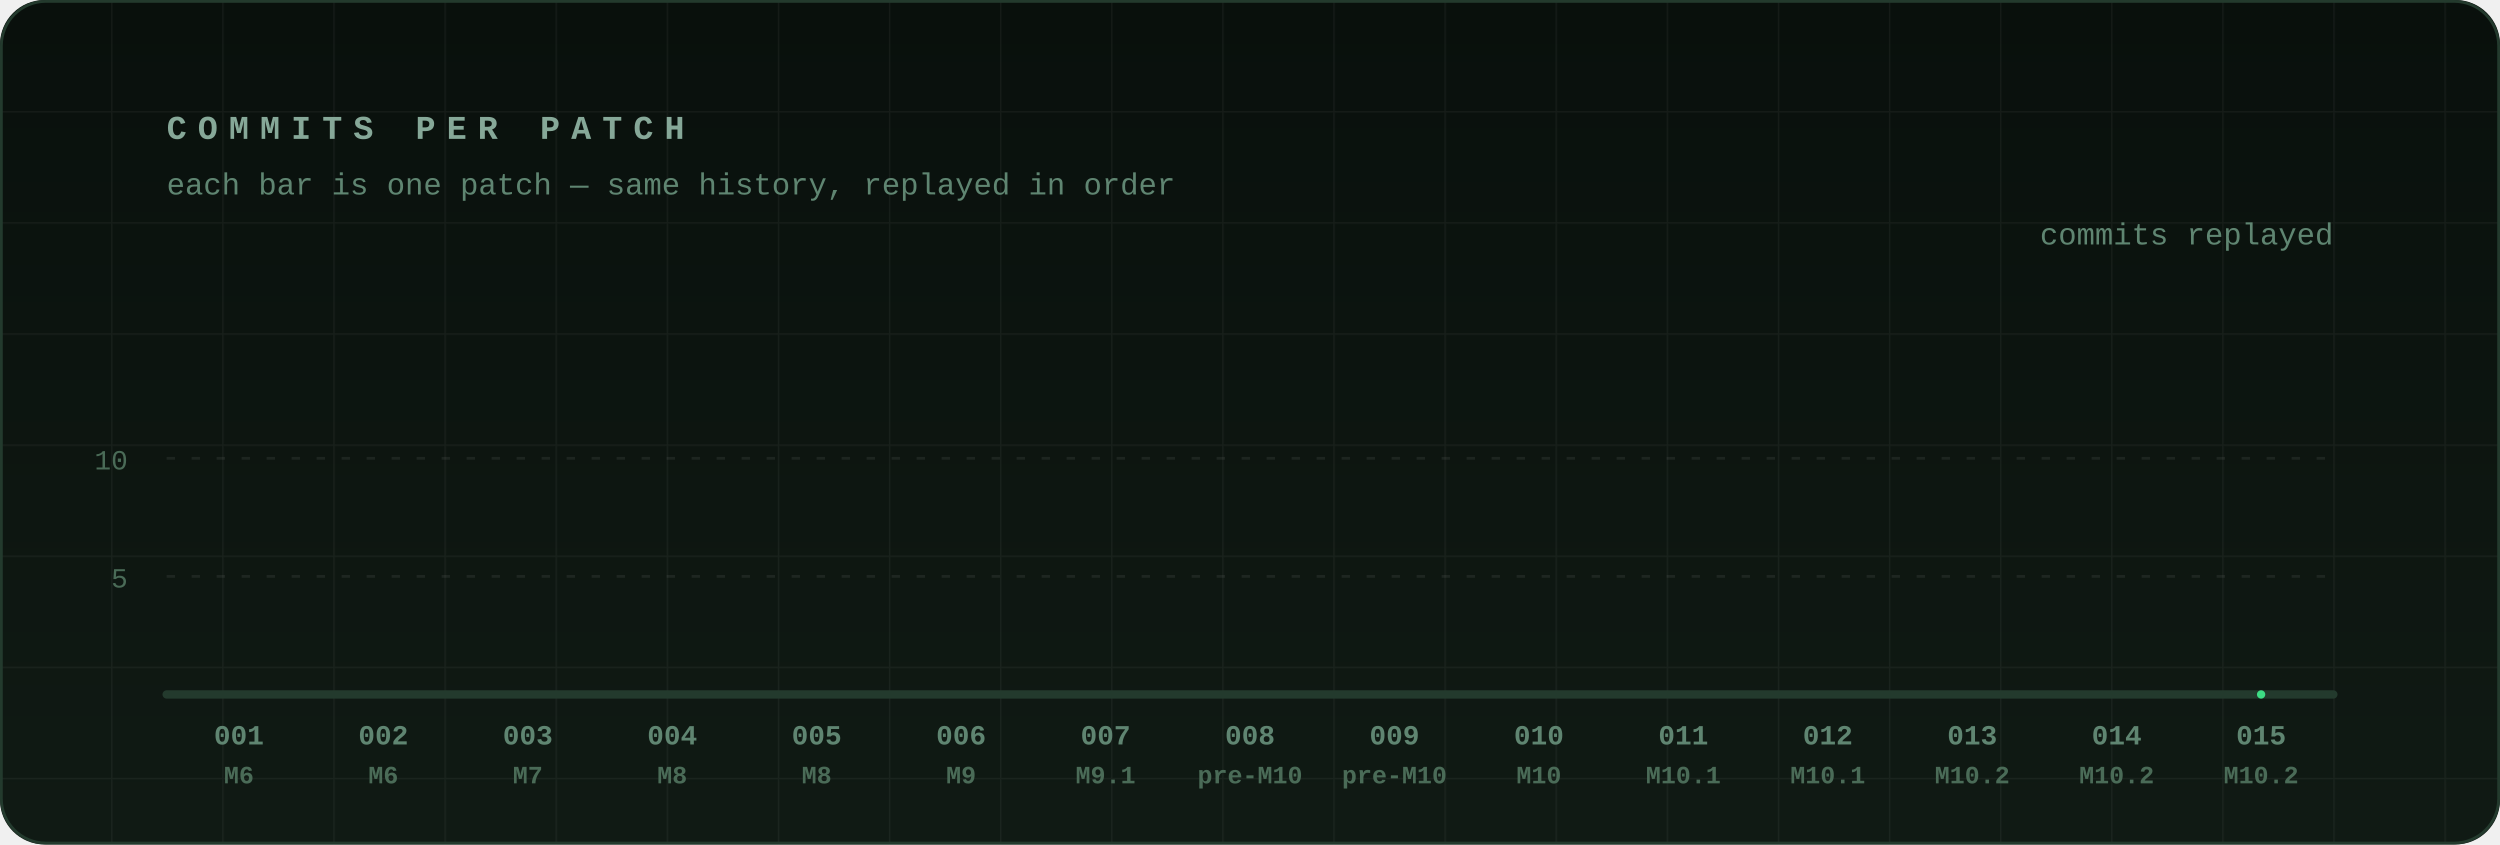
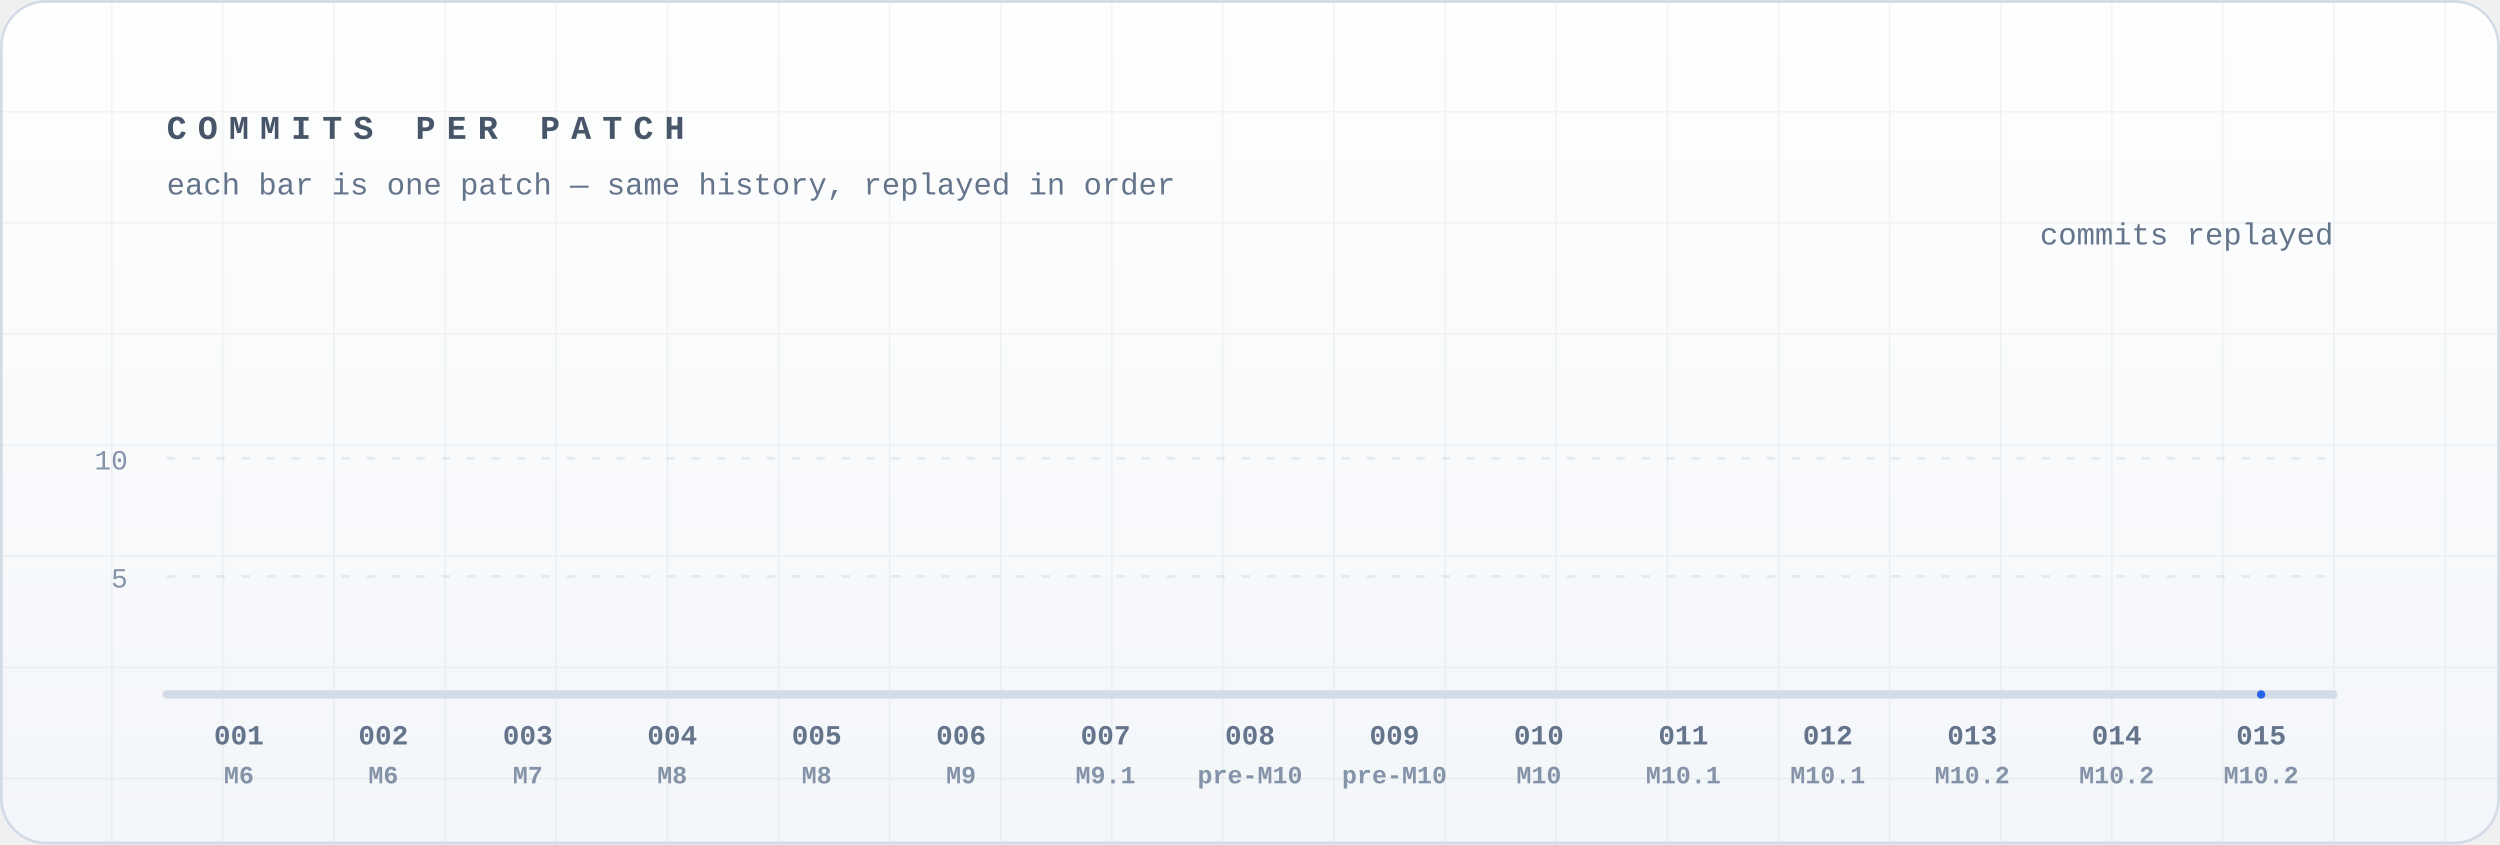
<svg xmlns="http://www.w3.org/2000/svg" viewBox="0 0 900 304" width="900" height="304" role="img">
-   <style>.lab{font:700 12px ui-monospace,SFMono-Regular,Menlo,Consolas,'Liberation Mono','DejaVu Sans Mono',monospace;text-anchor:middle;fill:#bbf7d0;opacity:0}.pid{font:600 10px ui-monospace,SFMono-Regular,Menlo,Consolas,'Liberation Mono','DejaVu Sans Mono',monospace;text-anchor:middle;fill:#5f8571}.mil{font:600 9px ui-monospace,SFMono-Regular,Menlo,Consolas,'Liberation Mono','DejaVu Sans Mono',monospace;text-anchor:middle;fill:#4a6b57}.bar{transform-box:fill-box;transform-origin:center bottom;transform:scaleY(0)}.tot{opacity:0;font:900 40px Impact,'Arial Black','Helvetica Neue',Arial,sans-serif;text-anchor:end}.grid{animation:drift 7s linear infinite}@keyframes drift{to{transform:translate(40px,40px)}}@keyframes fade{0%{opacity:1}86.667%{opacity:1}91.667%{opacity:0}100%{opacity:0}}.fade{animation:fade 12s linear infinite}@keyframes g0{0%{transform:scaleY(0)}5%{transform:scaleY(0);animation-timing-function:cubic-bezier(.2,.8,.2,1)}9.583%{transform:scaleY(1)}100%{transform:scaleY(1)}}.g0{animation:g0 12s linear infinite}@keyframes v0{0%{opacity:0}9.581%{opacity:0}9.583%{opacity:1}100%{opacity:1}}.v0{animation:v0 12s linear infinite}@keyframes g1{0%{transform:scaleY(0)}7.5%{transform:scaleY(0);animation-timing-function:cubic-bezier(.2,.8,.2,1)}12.083%{transform:scaleY(1)}100%{transform:scaleY(1)}}.g1{animation:g1 12s linear infinite}@keyframes v1{0%{opacity:0}12.081%{opacity:0}12.083%{opacity:1}100%{opacity:1}}.v1{animation:v1 12s linear infinite}@keyframes g2{0%{transform:scaleY(0)}10%{transform:scaleY(0);animation-timing-function:cubic-bezier(.2,.8,.2,1)}14.583%{transform:scaleY(1)}100%{transform:scaleY(1)}}.g2{animation:g2 12s linear infinite}@keyframes v2{0%{opacity:0}14.581%{opacity:0}14.583%{opacity:1}100%{opacity:1}}.v2{animation:v2 12s linear infinite}@keyframes g3{0%{transform:scaleY(0)}12.5%{transform:scaleY(0);animation-timing-function:cubic-bezier(.2,.8,.2,1)}17.083%{transform:scaleY(1)}100%{transform:scaleY(1)}}.g3{animation:g3 12s linear infinite}@keyframes v3{0%{opacity:0}17.081%{opacity:0}17.083%{opacity:1}100%{opacity:1}}.v3{animation:v3 12s linear infinite}@keyframes g4{0%{transform:scaleY(0)}15%{transform:scaleY(0);animation-timing-function:cubic-bezier(.2,.8,.2,1)}19.583%{transform:scaleY(1)}100%{transform:scaleY(1)}}.g4{animation:g4 12s linear infinite}@keyframes v4{0%{opacity:0}19.581%{opacity:0}19.583%{opacity:1}100%{opacity:1}}.v4{animation:v4 12s linear infinite}@keyframes g5{0%{transform:scaleY(0)}17.5%{transform:scaleY(0);animation-timing-function:cubic-bezier(.2,.8,.2,1)}22.083%{transform:scaleY(1)}100%{transform:scaleY(1)}}.g5{animation:g5 12s linear infinite}@keyframes v5{0%{opacity:0}22.081%{opacity:0}22.083%{opacity:1}100%{opacity:1}}.v5{animation:v5 12s linear infinite}@keyframes g6{0%{transform:scaleY(0)}20%{transform:scaleY(0);animation-timing-function:cubic-bezier(.2,.8,.2,1)}24.583%{transform:scaleY(1)}100%{transform:scaleY(1)}}.g6{animation:g6 12s linear infinite}@keyframes v6{0%{opacity:0}24.581%{opacity:0}24.583%{opacity:1}100%{opacity:1}}.v6{animation:v6 12s linear infinite}@keyframes g7{0%{transform:scaleY(0)}22.5%{transform:scaleY(0);animation-timing-function:cubic-bezier(.2,.8,.2,1)}27.083%{transform:scaleY(1)}100%{transform:scaleY(1)}}.g7{animation:g7 12s linear infinite}@keyframes v7{0%{opacity:0}27.081%{opacity:0}27.083%{opacity:1}100%{opacity:1}}.v7{animation:v7 12s linear infinite}@keyframes g8{0%{transform:scaleY(0)}25%{transform:scaleY(0);animation-timing-function:cubic-bezier(.2,.8,.2,1)}29.583%{transform:scaleY(1)}100%{transform:scaleY(1)}}.g8{animation:g8 12s linear infinite}@keyframes v8{0%{opacity:0}29.581%{opacity:0}29.583%{opacity:1}100%{opacity:1}}.v8{animation:v8 12s linear infinite}@keyframes g9{0%{transform:scaleY(0)}27.5%{transform:scaleY(0);animation-timing-function:cubic-bezier(.2,.8,.2,1)}32.083%{transform:scaleY(1)}100%{transform:scaleY(1)}}.g9{animation:g9 12s linear infinite}@keyframes v9{0%{opacity:0}32.081%{opacity:0}32.083%{opacity:1}100%{opacity:1}}.v9{animation:v9 12s linear infinite}@keyframes g10{0%{transform:scaleY(0)}30%{transform:scaleY(0);animation-timing-function:cubic-bezier(.2,.8,.2,1)}34.583%{transform:scaleY(1)}100%{transform:scaleY(1)}}.g10{animation:g10 12s linear infinite}@keyframes v10{0%{opacity:0}34.581%{opacity:0}34.583%{opacity:1}100%{opacity:1}}.v10{animation:v10 12s linear infinite}@keyframes g11{0%{transform:scaleY(0)}32.5%{transform:scaleY(0);animation-timing-function:cubic-bezier(.2,.8,.2,1)}37.083%{transform:scaleY(1)}100%{transform:scaleY(1)}}.g11{animation:g11 12s linear infinite}@keyframes v11{0%{opacity:0}37.081%{opacity:0}37.083%{opacity:1}100%{opacity:1}}.v11{animation:v11 12s linear infinite}@keyframes g12{0%{transform:scaleY(0)}35%{transform:scaleY(0);animation-timing-function:cubic-bezier(.2,.8,.2,1)}39.583%{transform:scaleY(1)}100%{transform:scaleY(1)}}.g12{animation:g12 12s linear infinite}@keyframes v12{0%{opacity:0}39.581%{opacity:0}39.583%{opacity:1}100%{opacity:1}}.v12{animation:v12 12s linear infinite}@keyframes g13{0%{transform:scaleY(0)}37.5%{transform:scaleY(0);animation-timing-function:cubic-bezier(.2,.8,.2,1)}42.083%{transform:scaleY(1)}100%{transform:scaleY(1)}}.g13{animation:g13 12s linear infinite}@keyframes v13{0%{opacity:0}42.081%{opacity:0}42.083%{opacity:1}100%{opacity:1}}.v13{animation:v13 12s linear infinite}@keyframes g14{0%{transform:scaleY(0)}40%{transform:scaleY(0);animation-timing-function:cubic-bezier(.2,.8,.2,1)}44.583%{transform:scaleY(1)}100%{transform:scaleY(1)}}.g14{animation:g14 12s linear infinite}@keyframes v14{0%{opacity:0}44.581%{opacity:0}44.583%{opacity:1}100%{opacity:1}}.v14{animation:v14 12s linear infinite}@keyframes t0{0%{opacity:1}9.581%{opacity:1}9.583%{opacity:0}100%{opacity:0}}.t0{animation:t0 12s linear infinite}@keyframes t1{0%{opacity:0}9.581%{opacity:0}9.583%{opacity:1}12.081%{opacity:1}12.083%{opacity:0}100%{opacity:0}}.t1{animation:t1 12s linear infinite}@keyframes t2{0%{opacity:0}12.081%{opacity:0}12.083%{opacity:1}14.581%{opacity:1}14.583%{opacity:0}100%{opacity:0}}.t2{animation:t2 12s linear infinite}@keyframes t3{0%{opacity:0}14.581%{opacity:0}14.583%{opacity:1}17.081%{opacity:1}17.083%{opacity:0}100%{opacity:0}}.t3{animation:t3 12s linear infinite}@keyframes t4{0%{opacity:0}17.081%{opacity:0}17.083%{opacity:1}19.581%{opacity:1}19.583%{opacity:0}100%{opacity:0}}.t4{animation:t4 12s linear infinite}@keyframes t5{0%{opacity:0}19.581%{opacity:0}19.583%{opacity:1}22.081%{opacity:1}22.083%{opacity:0}100%{opacity:0}}.t5{animation:t5 12s linear infinite}@keyframes t6{0%{opacity:0}22.081%{opacity:0}22.083%{opacity:1}24.581%{opacity:1}24.583%{opacity:0}100%{opacity:0}}.t6{animation:t6 12s linear infinite}@keyframes t7{0%{opacity:0}24.581%{opacity:0}24.583%{opacity:1}27.081%{opacity:1}27.083%{opacity:0}100%{opacity:0}}.t7{animation:t7 12s linear infinite}@keyframes t8{0%{opacity:0}27.081%{opacity:0}27.083%{opacity:1}29.581%{opacity:1}29.583%{opacity:0}100%{opacity:0}}.t8{animation:t8 12s linear infinite}@keyframes t9{0%{opacity:0}29.581%{opacity:0}29.583%{opacity:1}32.081%{opacity:1}32.083%{opacity:0}100%{opacity:0}}.t9{animation:t9 12s linear infinite}@keyframes t10{0%{opacity:0}32.081%{opacity:0}32.083%{opacity:1}34.581%{opacity:1}34.583%{opacity:0}100%{opacity:0}}.t10{animation:t10 12s linear infinite}@keyframes t11{0%{opacity:0}34.581%{opacity:0}34.583%{opacity:1}37.081%{opacity:1}37.083%{opacity:0}100%{opacity:0}}.t11{animation:t11 12s linear infinite}@keyframes t12{0%{opacity:0}37.081%{opacity:0}37.083%{opacity:1}39.581%{opacity:1}39.583%{opacity:0}100%{opacity:0}}.t12{animation:t12 12s linear infinite}@keyframes t13{0%{opacity:0}39.581%{opacity:0}39.583%{opacity:1}42.081%{opacity:1}42.083%{opacity:0}100%{opacity:0}}.t13{animation:t13 12s linear infinite}@keyframes t14{0%{opacity:0}42.081%{opacity:0}42.083%{opacity:1}44.581%{opacity:1}44.583%{opacity:0}100%{opacity:0}}.t14{animation:t14 12s linear infinite}@keyframes t15{0%{opacity:0}44.581%{opacity:0}44.583%{opacity:1}100%{opacity:1}}.t15{animation:t15 12s linear infinite}@keyframes prog{0%{stroke-dashoffset:728}5%{stroke-dashoffset:728}40%{stroke-dashoffset:0}100%{stroke-dashoffset:0}}.prog{stroke-dasharray:728 728;stroke-dashoffset:728;animation:prog 12s linear infinite}@keyframes pk{0%{transform:translateX(0);opacity:0}4.998%{transform:translateX(0);opacity:0}5%{transform:translateX(0);opacity:1}40%{transform:translateX(728px);opacity:1}43.333%{transform:translateX(728px);opacity:0}100%{transform:translateX(728px);opacity:0}}.pk{opacity:0;animation:pk 12s linear infinite}@media (prefers-reduced-motion:reduce){*{animation:none!important}.bar{transform:none}.lab{opacity:1}.tot{opacity:0}.totL{opacity:1}.pk{display:none}.prog{stroke-dashoffset:0}.fade{opacity:1}}</style>
+   <style>.lab{font:700 12px ui-monospace,SFMono-Regular,Menlo,Consolas,'Liberation Mono','DejaVu Sans Mono',monospace;text-anchor:middle;fill:#1d4ed8;opacity:0}.pid{font:600 10px ui-monospace,SFMono-Regular,Menlo,Consolas,'Liberation Mono','DejaVu Sans Mono',monospace;text-anchor:middle;fill:#64748b}.mil{font:600 9px ui-monospace,SFMono-Regular,Menlo,Consolas,'Liberation Mono','DejaVu Sans Mono',monospace;text-anchor:middle;fill:#8493a8}.bar{transform-box:fill-box;transform-origin:center bottom;transform:scaleY(0)}.tot{opacity:0;font:900 40px Impact,'Arial Black','Helvetica Neue',Arial,sans-serif;text-anchor:end}.grid{animation:drift 7s linear infinite}@keyframes drift{to{transform:translate(40px,40px)}}@keyframes fade{0%{opacity:1}86.667%{opacity:1}91.667%{opacity:0}100%{opacity:0}}.fade{animation:fade 12s linear infinite}@keyframes g0{0%{transform:scaleY(0)}5%{transform:scaleY(0);animation-timing-function:cubic-bezier(.2,.8,.2,1)}9.583%{transform:scaleY(1)}100%{transform:scaleY(1)}}.g0{animation:g0 12s linear infinite}@keyframes v0{0%{opacity:0}9.581%{opacity:0}9.583%{opacity:1}100%{opacity:1}}.v0{animation:v0 12s linear infinite}@keyframes g1{0%{transform:scaleY(0)}7.5%{transform:scaleY(0);animation-timing-function:cubic-bezier(.2,.8,.2,1)}12.083%{transform:scaleY(1)}100%{transform:scaleY(1)}}.g1{animation:g1 12s linear infinite}@keyframes v1{0%{opacity:0}12.081%{opacity:0}12.083%{opacity:1}100%{opacity:1}}.v1{animation:v1 12s linear infinite}@keyframes g2{0%{transform:scaleY(0)}10%{transform:scaleY(0);animation-timing-function:cubic-bezier(.2,.8,.2,1)}14.583%{transform:scaleY(1)}100%{transform:scaleY(1)}}.g2{animation:g2 12s linear infinite}@keyframes v2{0%{opacity:0}14.581%{opacity:0}14.583%{opacity:1}100%{opacity:1}}.v2{animation:v2 12s linear infinite}@keyframes g3{0%{transform:scaleY(0)}12.5%{transform:scaleY(0);animation-timing-function:cubic-bezier(.2,.8,.2,1)}17.083%{transform:scaleY(1)}100%{transform:scaleY(1)}}.g3{animation:g3 12s linear infinite}@keyframes v3{0%{opacity:0}17.081%{opacity:0}17.083%{opacity:1}100%{opacity:1}}.v3{animation:v3 12s linear infinite}@keyframes g4{0%{transform:scaleY(0)}15%{transform:scaleY(0);animation-timing-function:cubic-bezier(.2,.8,.2,1)}19.583%{transform:scaleY(1)}100%{transform:scaleY(1)}}.g4{animation:g4 12s linear infinite}@keyframes v4{0%{opacity:0}19.581%{opacity:0}19.583%{opacity:1}100%{opacity:1}}.v4{animation:v4 12s linear infinite}@keyframes g5{0%{transform:scaleY(0)}17.5%{transform:scaleY(0);animation-timing-function:cubic-bezier(.2,.8,.2,1)}22.083%{transform:scaleY(1)}100%{transform:scaleY(1)}}.g5{animation:g5 12s linear infinite}@keyframes v5{0%{opacity:0}22.081%{opacity:0}22.083%{opacity:1}100%{opacity:1}}.v5{animation:v5 12s linear infinite}@keyframes g6{0%{transform:scaleY(0)}20%{transform:scaleY(0);animation-timing-function:cubic-bezier(.2,.8,.2,1)}24.583%{transform:scaleY(1)}100%{transform:scaleY(1)}}.g6{animation:g6 12s linear infinite}@keyframes v6{0%{opacity:0}24.581%{opacity:0}24.583%{opacity:1}100%{opacity:1}}.v6{animation:v6 12s linear infinite}@keyframes g7{0%{transform:scaleY(0)}22.5%{transform:scaleY(0);animation-timing-function:cubic-bezier(.2,.8,.2,1)}27.083%{transform:scaleY(1)}100%{transform:scaleY(1)}}.g7{animation:g7 12s linear infinite}@keyframes v7{0%{opacity:0}27.081%{opacity:0}27.083%{opacity:1}100%{opacity:1}}.v7{animation:v7 12s linear infinite}@keyframes g8{0%{transform:scaleY(0)}25%{transform:scaleY(0);animation-timing-function:cubic-bezier(.2,.8,.2,1)}29.583%{transform:scaleY(1)}100%{transform:scaleY(1)}}.g8{animation:g8 12s linear infinite}@keyframes v8{0%{opacity:0}29.581%{opacity:0}29.583%{opacity:1}100%{opacity:1}}.v8{animation:v8 12s linear infinite}@keyframes g9{0%{transform:scaleY(0)}27.5%{transform:scaleY(0);animation-timing-function:cubic-bezier(.2,.8,.2,1)}32.083%{transform:scaleY(1)}100%{transform:scaleY(1)}}.g9{animation:g9 12s linear infinite}@keyframes v9{0%{opacity:0}32.081%{opacity:0}32.083%{opacity:1}100%{opacity:1}}.v9{animation:v9 12s linear infinite}@keyframes g10{0%{transform:scaleY(0)}30%{transform:scaleY(0);animation-timing-function:cubic-bezier(.2,.8,.2,1)}34.583%{transform:scaleY(1)}100%{transform:scaleY(1)}}.g10{animation:g10 12s linear infinite}@keyframes v10{0%{opacity:0}34.581%{opacity:0}34.583%{opacity:1}100%{opacity:1}}.v10{animation:v10 12s linear infinite}@keyframes g11{0%{transform:scaleY(0)}32.5%{transform:scaleY(0);animation-timing-function:cubic-bezier(.2,.8,.2,1)}37.083%{transform:scaleY(1)}100%{transform:scaleY(1)}}.g11{animation:g11 12s linear infinite}@keyframes v11{0%{opacity:0}37.081%{opacity:0}37.083%{opacity:1}100%{opacity:1}}.v11{animation:v11 12s linear infinite}@keyframes g12{0%{transform:scaleY(0)}35%{transform:scaleY(0);animation-timing-function:cubic-bezier(.2,.8,.2,1)}39.583%{transform:scaleY(1)}100%{transform:scaleY(1)}}.g12{animation:g12 12s linear infinite}@keyframes v12{0%{opacity:0}39.581%{opacity:0}39.583%{opacity:1}100%{opacity:1}}.v12{animation:v12 12s linear infinite}@keyframes g13{0%{transform:scaleY(0)}37.5%{transform:scaleY(0);animation-timing-function:cubic-bezier(.2,.8,.2,1)}42.083%{transform:scaleY(1)}100%{transform:scaleY(1)}}.g13{animation:g13 12s linear infinite}@keyframes v13{0%{opacity:0}42.081%{opacity:0}42.083%{opacity:1}100%{opacity:1}}.v13{animation:v13 12s linear infinite}@keyframes g14{0%{transform:scaleY(0)}40%{transform:scaleY(0);animation-timing-function:cubic-bezier(.2,.8,.2,1)}44.583%{transform:scaleY(1)}100%{transform:scaleY(1)}}.g14{animation:g14 12s linear infinite}@keyframes v14{0%{opacity:0}44.581%{opacity:0}44.583%{opacity:1}100%{opacity:1}}.v14{animation:v14 12s linear infinite}@keyframes t0{0%{opacity:1}9.581%{opacity:1}9.583%{opacity:0}100%{opacity:0}}.t0{animation:t0 12s linear infinite}@keyframes t1{0%{opacity:0}9.581%{opacity:0}9.583%{opacity:1}12.081%{opacity:1}12.083%{opacity:0}100%{opacity:0}}.t1{animation:t1 12s linear infinite}@keyframes t2{0%{opacity:0}12.081%{opacity:0}12.083%{opacity:1}14.581%{opacity:1}14.583%{opacity:0}100%{opacity:0}}.t2{animation:t2 12s linear infinite}@keyframes t3{0%{opacity:0}14.581%{opacity:0}14.583%{opacity:1}17.081%{opacity:1}17.083%{opacity:0}100%{opacity:0}}.t3{animation:t3 12s linear infinite}@keyframes t4{0%{opacity:0}17.081%{opacity:0}17.083%{opacity:1}19.581%{opacity:1}19.583%{opacity:0}100%{opacity:0}}.t4{animation:t4 12s linear infinite}@keyframes t5{0%{opacity:0}19.581%{opacity:0}19.583%{opacity:1}22.081%{opacity:1}22.083%{opacity:0}100%{opacity:0}}.t5{animation:t5 12s linear infinite}@keyframes t6{0%{opacity:0}22.081%{opacity:0}22.083%{opacity:1}24.581%{opacity:1}24.583%{opacity:0}100%{opacity:0}}.t6{animation:t6 12s linear infinite}@keyframes t7{0%{opacity:0}24.581%{opacity:0}24.583%{opacity:1}27.081%{opacity:1}27.083%{opacity:0}100%{opacity:0}}.t7{animation:t7 12s linear infinite}@keyframes t8{0%{opacity:0}27.081%{opacity:0}27.083%{opacity:1}29.581%{opacity:1}29.583%{opacity:0}100%{opacity:0}}.t8{animation:t8 12s linear infinite}@keyframes t9{0%{opacity:0}29.581%{opacity:0}29.583%{opacity:1}32.081%{opacity:1}32.083%{opacity:0}100%{opacity:0}}.t9{animation:t9 12s linear infinite}@keyframes t10{0%{opacity:0}32.081%{opacity:0}32.083%{opacity:1}34.581%{opacity:1}34.583%{opacity:0}100%{opacity:0}}.t10{animation:t10 12s linear infinite}@keyframes t11{0%{opacity:0}34.581%{opacity:0}34.583%{opacity:1}37.081%{opacity:1}37.083%{opacity:0}100%{opacity:0}}.t11{animation:t11 12s linear infinite}@keyframes t12{0%{opacity:0}37.081%{opacity:0}37.083%{opacity:1}39.581%{opacity:1}39.583%{opacity:0}100%{opacity:0}}.t12{animation:t12 12s linear infinite}@keyframes t13{0%{opacity:0}39.581%{opacity:0}39.583%{opacity:1}42.081%{opacity:1}42.083%{opacity:0}100%{opacity:0}}.t13{animation:t13 12s linear infinite}@keyframes t14{0%{opacity:0}42.081%{opacity:0}42.083%{opacity:1}44.581%{opacity:1}44.583%{opacity:0}100%{opacity:0}}.t14{animation:t14 12s linear infinite}@keyframes t15{0%{opacity:0}44.581%{opacity:0}44.583%{opacity:1}100%{opacity:1}}.t15{animation:t15 12s linear infinite}@keyframes prog{0%{stroke-dashoffset:728}5%{stroke-dashoffset:728}40%{stroke-dashoffset:0}100%{stroke-dashoffset:0}}.prog{stroke-dasharray:728 728;stroke-dashoffset:728;animation:prog 12s linear infinite}@keyframes pk{0%{transform:translateX(0);opacity:0}4.998%{transform:translateX(0);opacity:0}5%{transform:translateX(0);opacity:1}40%{transform:translateX(728px);opacity:1}43.333%{transform:translateX(728px);opacity:0}100%{transform:translateX(728px);opacity:0}}.pk{opacity:0;animation:pk 12s linear infinite}@media (prefers-reduced-motion:reduce){*{animation:none!important}.bar{transform:none}.lab{opacity:1}.tot{opacity:0}.totL{opacity:1}.pk{display:none}.prog{stroke-dashoffset:0}.fade{opacity:1}}</style>
  <defs>
    <linearGradient id="bg" x1="0" y1="0" x2="0" y2="1">
-       <stop offset="0" stop-color="#09100c" />
-       <stop offset="1" stop-color="#101a14" />
+       <stop offset="0" stop-color="#fefefe" />
+       <stop offset="1" stop-color="#f3f6fa" />
    </linearGradient>
    <linearGradient id="fire" x1="0" y1="0" x2="1" y2="0">
-       <stop offset="0" stop-color="#d9f99d" />
-       <stop offset=".5" stop-color="#34d399" />
-       <stop offset="1" stop-color="#22d3ee" />
+       <stop offset="0" stop-color="#38bdf8" />
+       <stop offset=".5" stop-color="#6366f1" />
+       <stop offset="1" stop-color="#a855f7" />
    </linearGradient>
    <pattern id="gp" width="40" height="40" patternUnits="userSpaceOnUse">
-       <path d="M40 0H0V40" fill="none" stroke="#ffffff" stroke-opacity=".05" />
+       <path d="M40 0H0V40" fill="none" stroke="#0e1726" stroke-opacity=".05" />
    </pattern>
    <clipPath id="clip">
      <rect width="900" height="304" rx="16" />
    </clipPath>
    <filter id="blur" x="-50%" y="-20%" width="200%" height="140%">
      <feGaussianBlur stdDeviation="7" />
    </filter>
    <filter id="blur2" x="-300%" y="-300%" width="700%" height="700%">
      <feGaussianBlur stdDeviation="4" />
    </filter>
  </defs>
  <g clip-path="url(#clip)">
    <rect width="900" height="304" fill="url(#bg)" />
    <g class="grid">
      <rect x="-40" y="-40" width="980" height="384" fill="url(#gp)" />
    </g>
  </g>
-   <rect x=".5" y=".5" width="899" height="303" rx="16" fill="none" stroke="#233a2d" />
-   <text x="60" y="50" font-family="ui-monospace,SFMono-Regular,Menlo,Consolas,'Liberation Mono','DejaVu Sans Mono',monospace" font-size="12" font-weight="700" letter-spacing="4" fill="#86a898">COMMITS PER PATCH</text>
-   <text x="60" y="70" font-family="ui-monospace,SFMono-Regular,Menlo,Consolas,'Liberation Mono','DejaVu Sans Mono',monospace" font-size="11" fill="#5f8571">each bar is one patch — same history, replayed in order</text>
-   <text x="840" y="88" text-anchor="end" font-family="ui-monospace,SFMono-Regular,Menlo,Consolas,'Liberation Mono','DejaVu Sans Mono',monospace" font-size="11" fill="#5f8571">commits replayed</text>
-   <line x1="60" y1="207.5" x2="840" y2="207.5" stroke="#ffffff" stroke-opacity=".07" stroke-dasharray="3 6" />
-   <text x="46" y="211.5" text-anchor="end" font-family="ui-monospace,SFMono-Regular,Menlo,Consolas,'Liberation Mono','DejaVu Sans Mono',monospace" font-size="10" fill="#4a6b57">5</text>
-   <line x1="60" y1="165" x2="840" y2="165" stroke="#ffffff" stroke-opacity=".07" stroke-dasharray="3 6" />
-   <text x="46" y="169" text-anchor="end" font-family="ui-monospace,SFMono-Regular,Menlo,Consolas,'Liberation Mono','DejaVu Sans Mono',monospace" font-size="10" fill="#4a6b57">10</text>
-   <line x1="60" y1="250" x2="840" y2="250" stroke="#233a2d" stroke-width="3" stroke-linecap="round" />
+   <rect x=".5" y=".5" width="899" height="303" rx="16" fill="none" stroke="#d3dbe6" />
+   <text x="60" y="50" font-family="ui-monospace,SFMono-Regular,Menlo,Consolas,'Liberation Mono','DejaVu Sans Mono',monospace" font-size="12" font-weight="700" letter-spacing="4" fill="#475569">COMMITS PER PATCH</text>
+   <text x="60" y="70" font-family="ui-monospace,SFMono-Regular,Menlo,Consolas,'Liberation Mono','DejaVu Sans Mono',monospace" font-size="11" fill="#64748b">each bar is one patch — same history, replayed in order</text>
+   <text x="840" y="88" text-anchor="end" font-family="ui-monospace,SFMono-Regular,Menlo,Consolas,'Liberation Mono','DejaVu Sans Mono',monospace" font-size="11" fill="#64748b">commits replayed</text>
+   <line x1="60" y1="207.5" x2="840" y2="207.5" stroke="#0e1726" stroke-opacity=".07" stroke-dasharray="3 6" />
+   <text x="46" y="211.5" text-anchor="end" font-family="ui-monospace,SFMono-Regular,Menlo,Consolas,'Liberation Mono','DejaVu Sans Mono',monospace" font-size="10" fill="#8493a8">5</text>
+   <line x1="60" y1="165" x2="840" y2="165" stroke="#0e1726" stroke-opacity=".07" stroke-dasharray="3 6" />
+   <text x="46" y="169" text-anchor="end" font-family="ui-monospace,SFMono-Regular,Menlo,Consolas,'Liberation Mono','DejaVu Sans Mono',monospace" font-size="10" fill="#8493a8">10</text>
+   <line x1="60" y1="250" x2="840" y2="250" stroke="#d3dbe6" stroke-width="3" stroke-linecap="round" />
  <g class="fade">
    <g filter="url(#blur)" opacity=".35">
-       <rect class="bar g0" x="68" y="148" width="36" height="102" rx="4" fill="#d9f99d" />
-       <rect class="bar g1" x="120" y="241.5" width="36" height="8.5" rx="4" fill="#c1f49c" />
-       <rect class="bar g2" x="172" y="190.5" width="36" height="59.5" rx="4" fill="#aaee9c" />
-       <rect class="bar g3" x="224" y="199" width="36" height="51" rx="4" fill="#92e99b" />
-       <rect class="bar g4" x="276" y="241.5" width="36" height="8.5" rx="4" fill="#7be39b" />
-       <rect class="bar g5" x="328" y="199" width="36" height="51" rx="4" fill="#63de9a" />
-       <rect class="bar g6" x="380" y="216" width="36" height="34" rx="4" fill="#4cd89a" />
-       <rect class="bar g7" x="432" y="190.5" width="36" height="59.5" rx="4" fill="#34d399" />
-       <rect class="bar g8" x="484" y="182" width="36" height="68" rx="4" fill="#31d3a5" />
-       <rect class="bar g9" x="536" y="165" width="36" height="85" rx="4" fill="#2fd3b1" />
-       <rect class="bar g10" x="588" y="241.5" width="36" height="8.5" rx="4" fill="#2cd3bd" />
-       <rect class="bar g11" x="640" y="207.5" width="36" height="42.5" rx="4" fill="#2ad3ca" />
-       <rect class="bar g12" x="692" y="139.5" width="36" height="110.5" rx="4" fill="#27d3d6" />
-       <rect class="bar g13" x="744" y="131" width="36" height="119" rx="4" fill="#25d3e2" />
-       <rect class="bar g14" x="796" y="114" width="36" height="136" rx="4" fill="#22d3ee" />
+       <rect class="bar g0" x="68" y="148" width="36" height="102" rx="4" fill="#38bdf8" />
+       <rect class="bar g1" x="120" y="241.5" width="36" height="8.5" rx="4" fill="#3eb1f7" />
+       <rect class="bar g2" x="172" y="190.5" width="36" height="59.5" rx="4" fill="#44a4f6" />
+       <rect class="bar g3" x="224" y="199" width="36" height="51" rx="4" fill="#4a98f5" />
+       <rect class="bar g4" x="276" y="241.5" width="36" height="8.5" rx="4" fill="#518bf4" />
+       <rect class="bar g5" x="328" y="199" width="36" height="51" rx="4" fill="#577ff3" />
+       <rect class="bar g6" x="380" y="216" width="36" height="34" rx="4" fill="#5d72f2" />
+       <rect class="bar g7" x="432" y="190.5" width="36" height="59.5" rx="4" fill="#6366f1" />
+       <rect class="bar g8" x="484" y="182" width="36" height="68" rx="4" fill="#6d64f2" />
+       <rect class="bar g9" x="536" y="165" width="36" height="85" rx="4" fill="#7761f3" />
+       <rect class="bar g10" x="588" y="241.5" width="36" height="8.5" rx="4" fill="#815ff4" />
+       <rect class="bar g11" x="640" y="207.5" width="36" height="42.5" rx="4" fill="#8a5cf4" />
+       <rect class="bar g12" x="692" y="139.5" width="36" height="110.5" rx="4" fill="#945af5" />
+       <rect class="bar g13" x="744" y="131" width="36" height="119" rx="4" fill="#9e57f6" />
+       <rect class="bar g14" x="796" y="114" width="36" height="136" rx="4" fill="#a855f7" />
    </g>
-     <rect class="bar g0" x="68" y="148" width="36" height="102" rx="4" fill="#d9f99d" />
-     <rect class="bar g1" x="120" y="241.5" width="36" height="8.5" rx="4" fill="#c1f49c" />
-     <rect class="bar g2" x="172" y="190.5" width="36" height="59.5" rx="4" fill="#aaee9c" />
-     <rect class="bar g3" x="224" y="199" width="36" height="51" rx="4" fill="#92e99b" />
-     <rect class="bar g4" x="276" y="241.5" width="36" height="8.5" rx="4" fill="#7be39b" />
-     <rect class="bar g5" x="328" y="199" width="36" height="51" rx="4" fill="#63de9a" />
-     <rect class="bar g6" x="380" y="216" width="36" height="34" rx="4" fill="#4cd89a" />
-     <rect class="bar g7" x="432" y="190.5" width="36" height="59.5" rx="4" fill="#34d399" />
-     <rect class="bar g8" x="484" y="182" width="36" height="68" rx="4" fill="#31d3a5" />
-     <rect class="bar g9" x="536" y="165" width="36" height="85" rx="4" fill="#2fd3b1" />
-     <rect class="bar g10" x="588" y="241.5" width="36" height="8.5" rx="4" fill="#2cd3bd" />
-     <rect class="bar g11" x="640" y="207.5" width="36" height="42.5" rx="4" fill="#2ad3ca" />
-     <rect class="bar g12" x="692" y="139.5" width="36" height="110.5" rx="4" fill="#27d3d6" />
-     <rect class="bar g13" x="744" y="131" width="36" height="119" rx="4" fill="#25d3e2" />
-     <rect class="bar g14" x="796" y="114" width="36" height="136" rx="4" fill="#22d3ee" />
-     <line class="prog" x1="86" y1="250" x2="814" y2="250" stroke="#3ddc84" stroke-width="3" stroke-linecap="round" />
+     <rect class="bar g0" x="68" y="148" width="36" height="102" rx="4" fill="#38bdf8" />
+     <rect class="bar g1" x="120" y="241.5" width="36" height="8.5" rx="4" fill="#3eb1f7" />
+     <rect class="bar g2" x="172" y="190.5" width="36" height="59.5" rx="4" fill="#44a4f6" />
+     <rect class="bar g3" x="224" y="199" width="36" height="51" rx="4" fill="#4a98f5" />
+     <rect class="bar g4" x="276" y="241.5" width="36" height="8.5" rx="4" fill="#518bf4" />
+     <rect class="bar g5" x="328" y="199" width="36" height="51" rx="4" fill="#577ff3" />
+     <rect class="bar g6" x="380" y="216" width="36" height="34" rx="4" fill="#5d72f2" />
+     <rect class="bar g7" x="432" y="190.5" width="36" height="59.5" rx="4" fill="#6366f1" />
+     <rect class="bar g8" x="484" y="182" width="36" height="68" rx="4" fill="#6d64f2" />
+     <rect class="bar g9" x="536" y="165" width="36" height="85" rx="4" fill="#7761f3" />
+     <rect class="bar g10" x="588" y="241.5" width="36" height="8.5" rx="4" fill="#815ff4" />
+     <rect class="bar g11" x="640" y="207.5" width="36" height="42.5" rx="4" fill="#8a5cf4" />
+     <rect class="bar g12" x="692" y="139.5" width="36" height="110.5" rx="4" fill="#945af5" />
+     <rect class="bar g13" x="744" y="131" width="36" height="119" rx="4" fill="#9e57f6" />
+     <rect class="bar g14" x="796" y="114" width="36" height="136" rx="4" fill="#a855f7" />
+     <line class="prog" x1="86" y1="250" x2="814" y2="250" stroke="#2563eb" stroke-width="3" stroke-linecap="round" />
    <text class="lab v0" x="86" y="140">12</text>
    <text class="lab v1" x="138" y="233.5">1</text>
    <text class="lab v2" x="190" y="182.5">7</text>
    <text class="lab v3" x="242" y="191">6</text>
    <text class="lab v4" x="294" y="233.5">1</text>
    <text class="lab v5" x="346" y="191">6</text>
    <text class="lab v6" x="398" y="208">4</text>
    <text class="lab v7" x="450" y="182.5">7</text>
    <text class="lab v8" x="502" y="174">8</text>
    <text class="lab v9" x="554" y="157">10</text>
    <text class="lab v10" x="606" y="233.5">1</text>
    <text class="lab v11" x="658" y="199.5">5</text>
    <text class="lab v12" x="710" y="131.5">13</text>
    <text class="lab v13" x="762" y="123">14</text>
    <text class="lab v14" x="814" y="106">16</text>
    <text class="pid" x="86" y="268">001</text>
    <text class="mil" x="86" y="282">M6</text>
    <text class="pid" x="138" y="268">002</text>
    <text class="mil" x="138" y="282">M6</text>
    <text class="pid" x="190" y="268">003</text>
    <text class="mil" x="190" y="282">M7</text>
    <text class="pid" x="242" y="268">004</text>
    <text class="mil" x="242" y="282">M8</text>
    <text class="pid" x="294" y="268">005</text>
    <text class="mil" x="294" y="282">M8</text>
    <text class="pid" x="346" y="268">006</text>
    <text class="mil" x="346" y="282">M9</text>
    <text class="pid" x="398" y="268">007</text>
    <text class="mil" x="398" y="282">M9.1</text>
    <text class="pid" x="450" y="268">008</text>
    <text class="mil" x="450" y="282">pre-M10</text>
    <text class="pid" x="502" y="268">009</text>
    <text class="mil" x="502" y="282">pre-M10</text>
    <text class="pid" x="554" y="268">010</text>
    <text class="mil" x="554" y="282">M10</text>
    <text class="pid" x="606" y="268">011</text>
    <text class="mil" x="606" y="282">M10.1</text>
    <text class="pid" x="658" y="268">012</text>
    <text class="mil" x="658" y="282">M10.1</text>
    <text class="pid" x="710" y="268">013</text>
    <text class="mil" x="710" y="282">M10.2</text>
    <text class="pid" x="762" y="268">014</text>
    <text class="mil" x="762" y="282">M10.2</text>
    <text class="pid" x="814" y="268">015</text>
    <text class="mil" x="814" y="282">M10.2</text>
    <text class="tot t0" x="840" y="68" fill="url(#fire)">0</text>
    <text class="tot t1" x="840" y="68" fill="url(#fire)">12</text>
    <text class="tot t2" x="840" y="68" fill="url(#fire)">13</text>
    <text class="tot t3" x="840" y="68" fill="url(#fire)">20</text>
    <text class="tot t4" x="840" y="68" fill="url(#fire)">26</text>
    <text class="tot t5" x="840" y="68" fill="url(#fire)">27</text>
    <text class="tot t6" x="840" y="68" fill="url(#fire)">33</text>
    <text class="tot t7" x="840" y="68" fill="url(#fire)">37</text>
    <text class="tot t8" x="840" y="68" fill="url(#fire)">44</text>
    <text class="tot t9" x="840" y="68" fill="url(#fire)">52</text>
    <text class="tot t10" x="840" y="68" fill="url(#fire)">62</text>
    <text class="tot t11" x="840" y="68" fill="url(#fire)">63</text>
    <text class="tot t12" x="840" y="68" fill="url(#fire)">68</text>
    <text class="tot t13" x="840" y="68" fill="url(#fire)">81</text>
    <text class="tot t14" x="840" y="68" fill="url(#fire)">95</text>
    <text class="tot t15 totL" x="840" y="68" fill="url(#fire)">111</text>
    <g class="pk">
-       <circle cx="86" cy="250" r="11" fill="#3ddc84" opacity=".55" filter="url(#blur2)" />
-       <circle cx="86" cy="250" r="4.5" fill="#fff" />
+       <circle cx="86" cy="250" r="11" fill="#2563eb" opacity=".55" filter="url(#blur2)" />
+       <circle cx="86" cy="250" r="4.5" fill="#1e3a8a" />
    </g>
  </g>
</svg>
